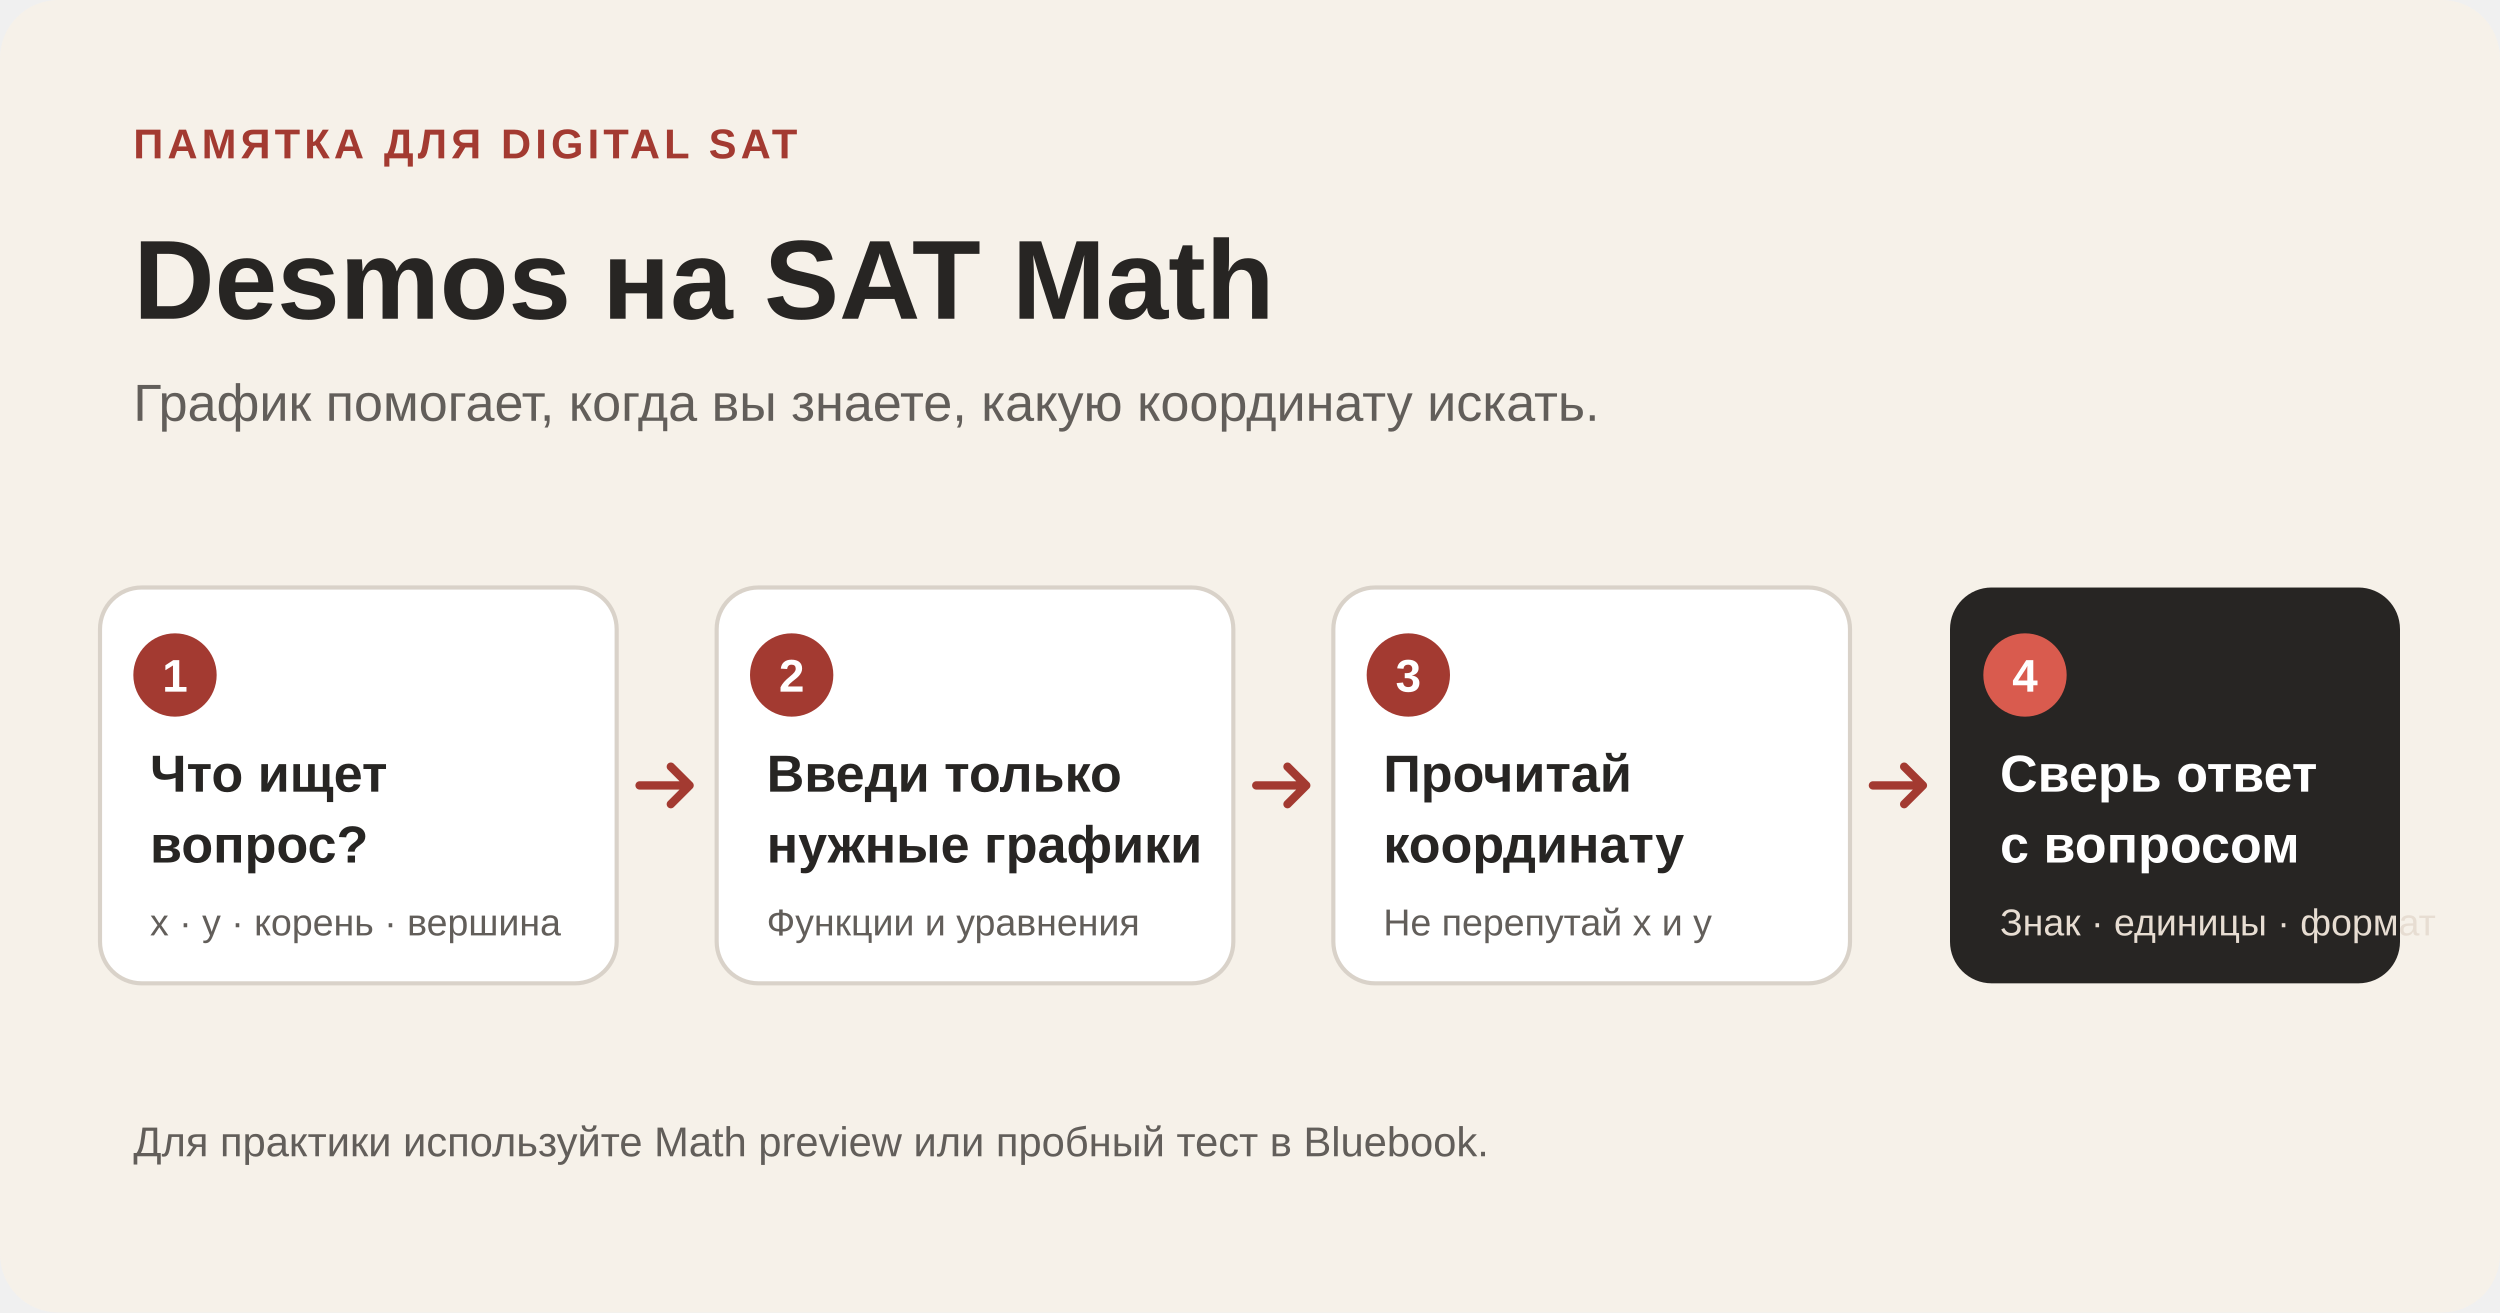
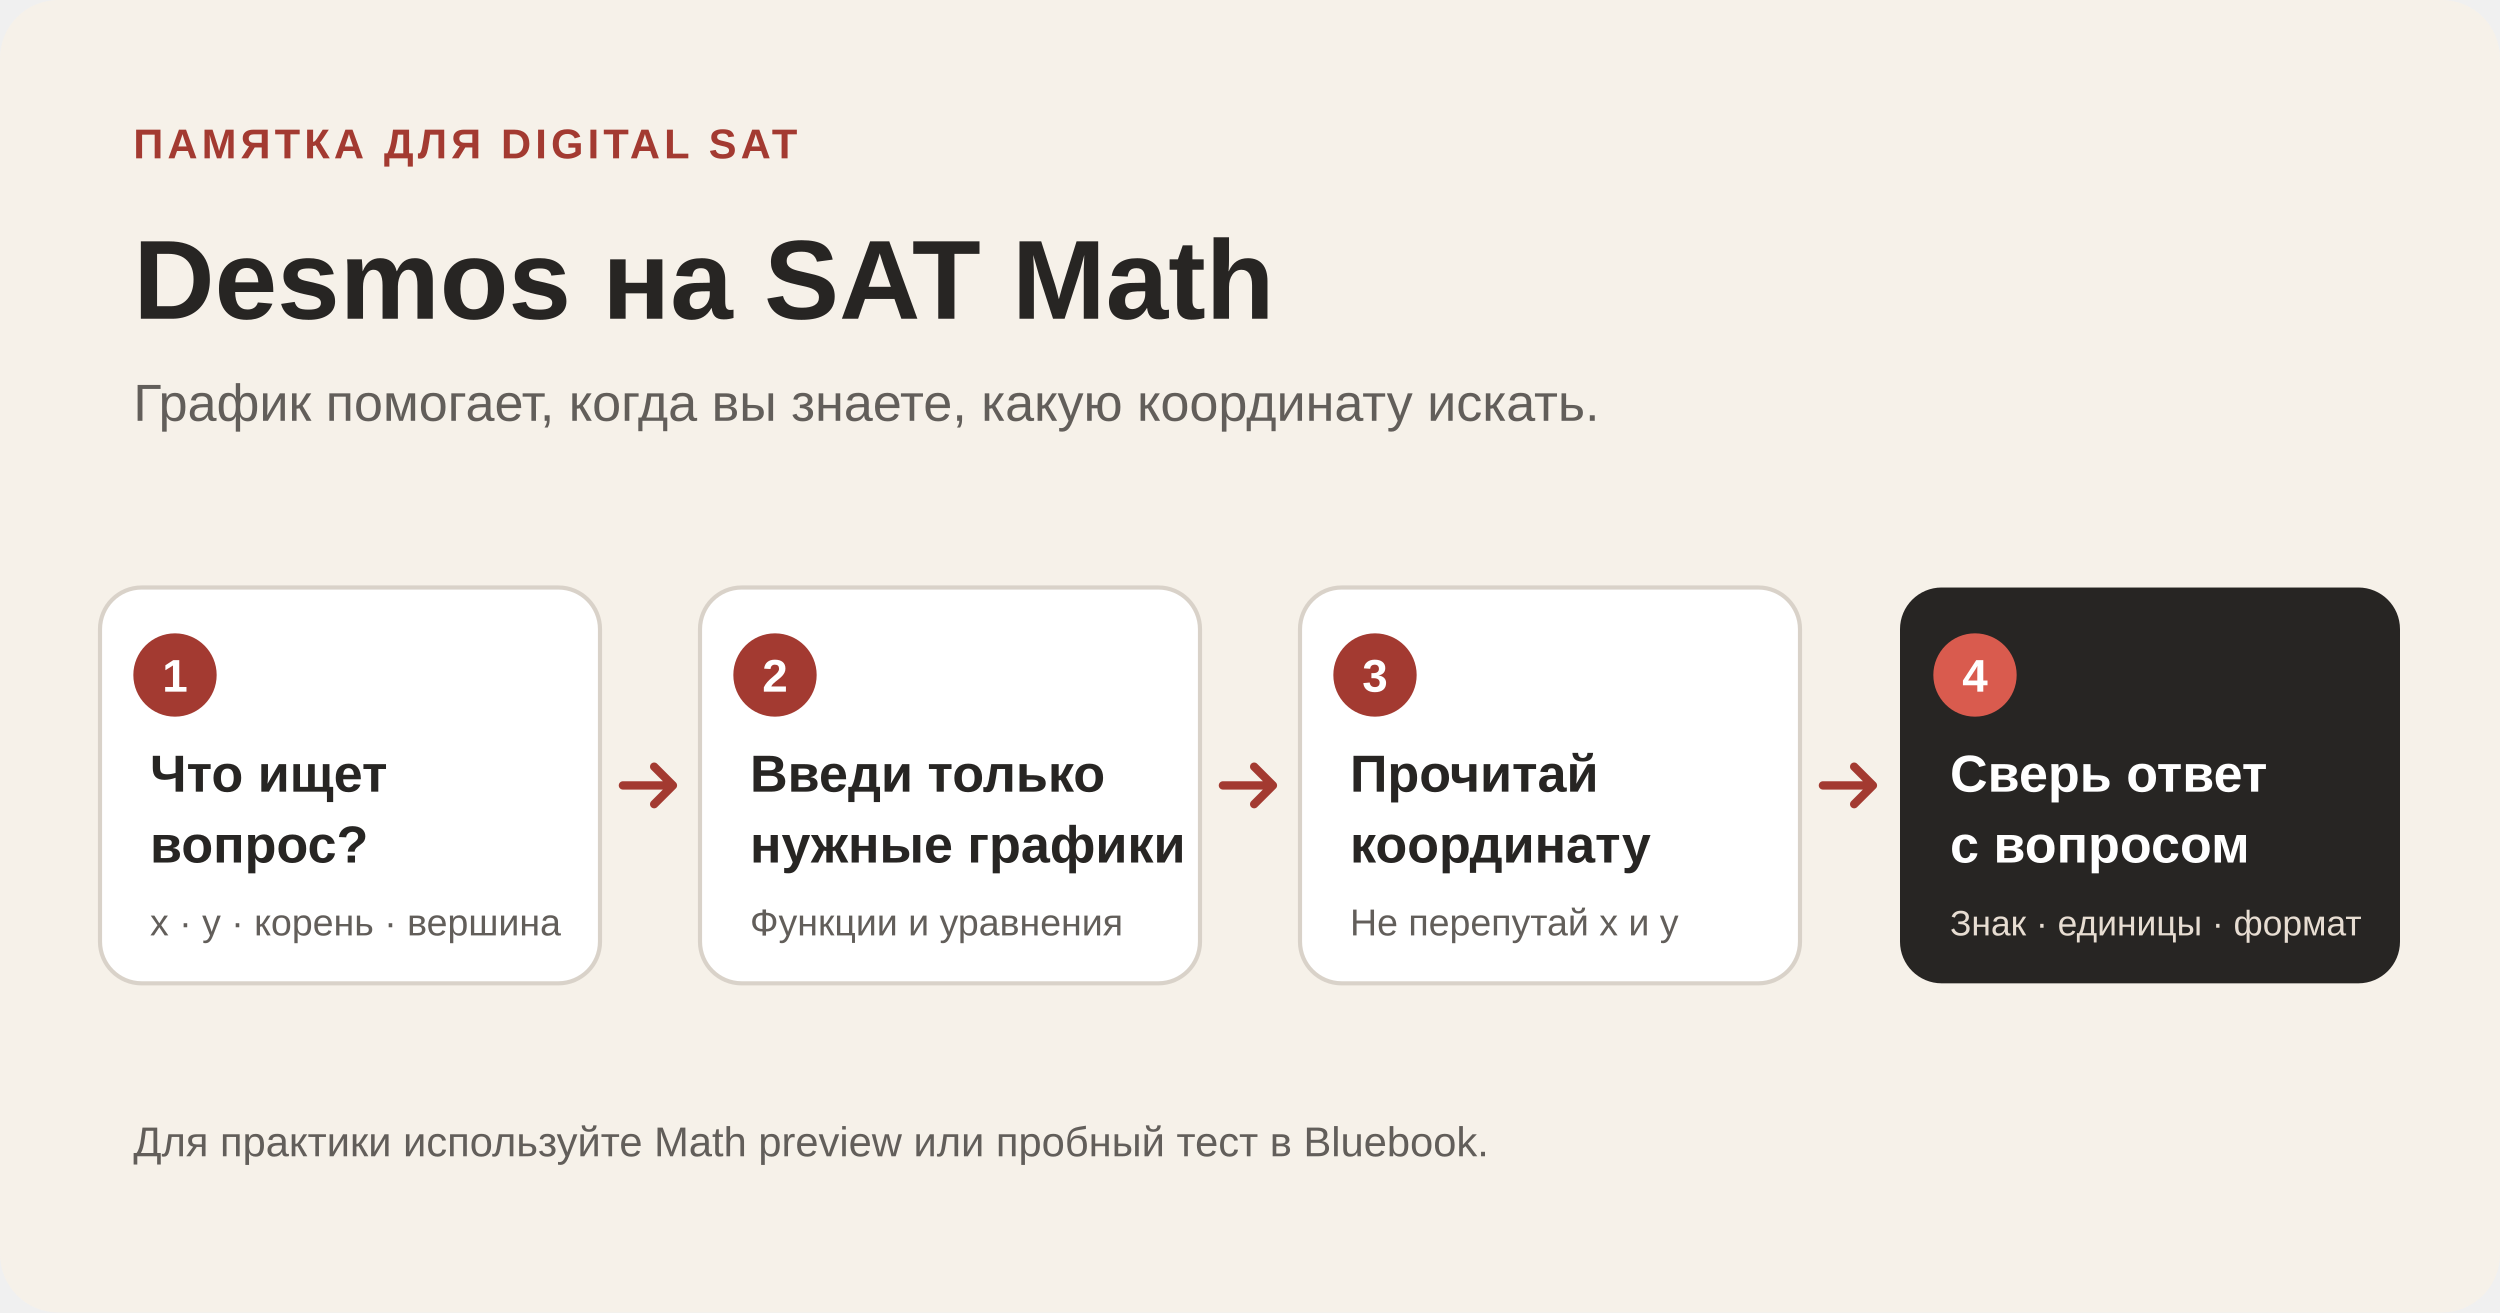
<svg xmlns="http://www.w3.org/2000/svg" width="1200" height="630" viewBox="0 0 1200 630" role="img" aria-labelledby="title desc">
  <rect width="1200" height="630" rx="28" fill="#F6F1E9" />
  <text x="64" y="76" fill="#A33A31" font-family="Arial, sans-serif" font-size="20" font-weight="700" letter-spacing="2">ПАМЯТКА ДЛЯ DIGITAL SAT</text>
  <text x="64" y="153" fill="#272523" font-family="Arial, sans-serif" font-size="54" font-weight="700">Desmos на SAT Math</text>
  <text x="64" y="202" fill="#625E5A" font-family="Arial, sans-serif" font-size="25">График помогает, когда вы знаете, какую координату искать.</text>
  <g font-family="Arial, sans-serif">
-     <rect x="48" y="282" width="248" height="190" rx="20" fill="#FFFFFF" stroke="#D9D2C9" stroke-width="2" />
+     <rect x="48" y="282" width="240" height="190" rx="20" fill="#FFFFFF" stroke="#D9D2C9" stroke-width="2" />
    <circle cx="84" cy="324" r="20" fill="#A33A31" />
    <text x="84" y="332" text-anchor="middle" fill="#FFFFFF" font-size="22" font-weight="700">1</text>
    <text x="72" y="380" fill="#272523" font-size="25" font-weight="700">Что ищет</text>
    <text x="72" y="414" fill="#272523" font-size="25" font-weight="700">вопрос?</text>
    <text x="72" y="449" fill="#625E5A" font-size="18">x · y · корень · вершина</text>
-     <path d="M307 377h24m-9-9 9 9-9 9" fill="none" stroke="#A33A31" stroke-width="4" stroke-linecap="round" stroke-linejoin="round" />
-     <rect x="344" y="282" width="248" height="190" rx="20" fill="#FFFFFF" stroke="#D9D2C9" stroke-width="2" />
-     <circle cx="380" cy="324" r="20" fill="#A33A31" />
-     <text x="380" y="332" text-anchor="middle" fill="#FFFFFF" font-size="22" font-weight="700">2</text>
-     <text x="368" y="380" fill="#272523" font-size="25" font-weight="700">Введи только</text>
-     <text x="368" y="414" fill="#272523" font-size="25" font-weight="700">нужные графики</text>
-     <text x="368" y="449" fill="#625E5A" font-size="18">Функции и уравнения</text>
-     <path d="M603 377h24m-9-9 9 9-9 9" fill="none" stroke="#A33A31" stroke-width="4" stroke-linecap="round" stroke-linejoin="round" />
-     <rect x="640" y="282" width="248" height="190" rx="20" fill="#FFFFFF" stroke="#D9D2C9" stroke-width="2" />
-     <circle cx="676" cy="324" r="20" fill="#A33A31" />
-     <text x="676" y="332" text-anchor="middle" fill="#FFFFFF" font-size="22" font-weight="700">3</text>
-     <text x="664" y="380" fill="#272523" font-size="25" font-weight="700">Прочитай</text>
-     <text x="664" y="414" fill="#272523" font-size="25" font-weight="700">координату</text>
-     <text x="664" y="449" fill="#625E5A" font-size="18">Не перепутай x и y</text>
-     <path d="M899 377h24m-9-9 9 9-9 9" fill="none" stroke="#A33A31" stroke-width="4" stroke-linecap="round" stroke-linejoin="round" />
-     <rect x="936" y="282" width="216" height="190" rx="20" fill="#272523" />
-     <circle cx="972" cy="324" r="20" fill="#D95B4E" />
-     <text x="972" y="332" text-anchor="middle" fill="#FFFFFF" font-size="22" font-weight="700">4</text>
-     <text x="960" y="380" fill="#FFFFFF" font-size="25" font-weight="700">Сверь ответ</text>
-     <text x="960" y="414" fill="#FFFFFF" font-size="25" font-weight="700">с вопросом</text>
-     <text x="960" y="449" fill="#E7DDD2" font-size="18">Знак · единицы · формат</text>
+     <path d="M299 377h24m-9-9 9 9-9 9" fill="none" stroke="#A33A31" stroke-width="4" stroke-linecap="round" stroke-linejoin="round" />
+     <rect x="336" y="282" width="240" height="190" rx="20" fill="#FFFFFF" stroke="#D9D2C9" stroke-width="2" />
+     <circle cx="372" cy="324" r="20" fill="#A33A31" />
+     <text x="372" y="332" text-anchor="middle" fill="#FFFFFF" font-size="22" font-weight="700">2</text>
+     <text x="360" y="380" fill="#272523" font-size="25" font-weight="700">Введи только</text>
+     <text x="360" y="414" fill="#272523" font-size="25" font-weight="700">нужные графики</text>
+     <text x="360" y="449" fill="#625E5A" font-size="18">Функции и уравнения</text>
+     <path d="M587 377h24m-9-9 9 9-9 9" fill="none" stroke="#A33A31" stroke-width="4" stroke-linecap="round" stroke-linejoin="round" />
+     <rect x="624" y="282" width="240" height="190" rx="20" fill="#FFFFFF" stroke="#D9D2C9" stroke-width="2" />
+     <circle cx="660" cy="324" r="20" fill="#A33A31" />
+     <text x="660" y="332" text-anchor="middle" fill="#FFFFFF" font-size="22" font-weight="700">3</text>
+     <text x="648" y="380" fill="#272523" font-size="25" font-weight="700">Прочитай</text>
+     <text x="648" y="414" fill="#272523" font-size="25" font-weight="700">координату</text>
+     <text x="648" y="449" fill="#625E5A" font-size="18">Не перепутай x и y</text>
+     <path d="M875 377h24m-9-9 9 9-9 9" fill="none" stroke="#A33A31" stroke-width="4" stroke-linecap="round" stroke-linejoin="round" />
+     <rect x="912" y="282" width="240" height="190" rx="20" fill="#272523" />
+     <circle cx="948" cy="324" r="20" fill="#D95B4E" />
+     <text x="948" y="332" text-anchor="middle" fill="#FFFFFF" font-size="22" font-weight="700">4</text>
+     <text x="936" y="380" fill="#FFFFFF" font-size="25" font-weight="700">Сверь ответ</text>
+     <text x="936" y="414" fill="#FFFFFF" font-size="25" font-weight="700">с вопросом</text>
+     <text x="936" y="449" fill="#E7DDD2" font-size="17">Знак · единицы · формат</text>
  </g>
  <text x="64" y="555" fill="#625E5A" font-family="Arial, sans-serif" font-size="20">Для практики используйте Math preview или пробный тест в Bluebook.</text>
</svg>
